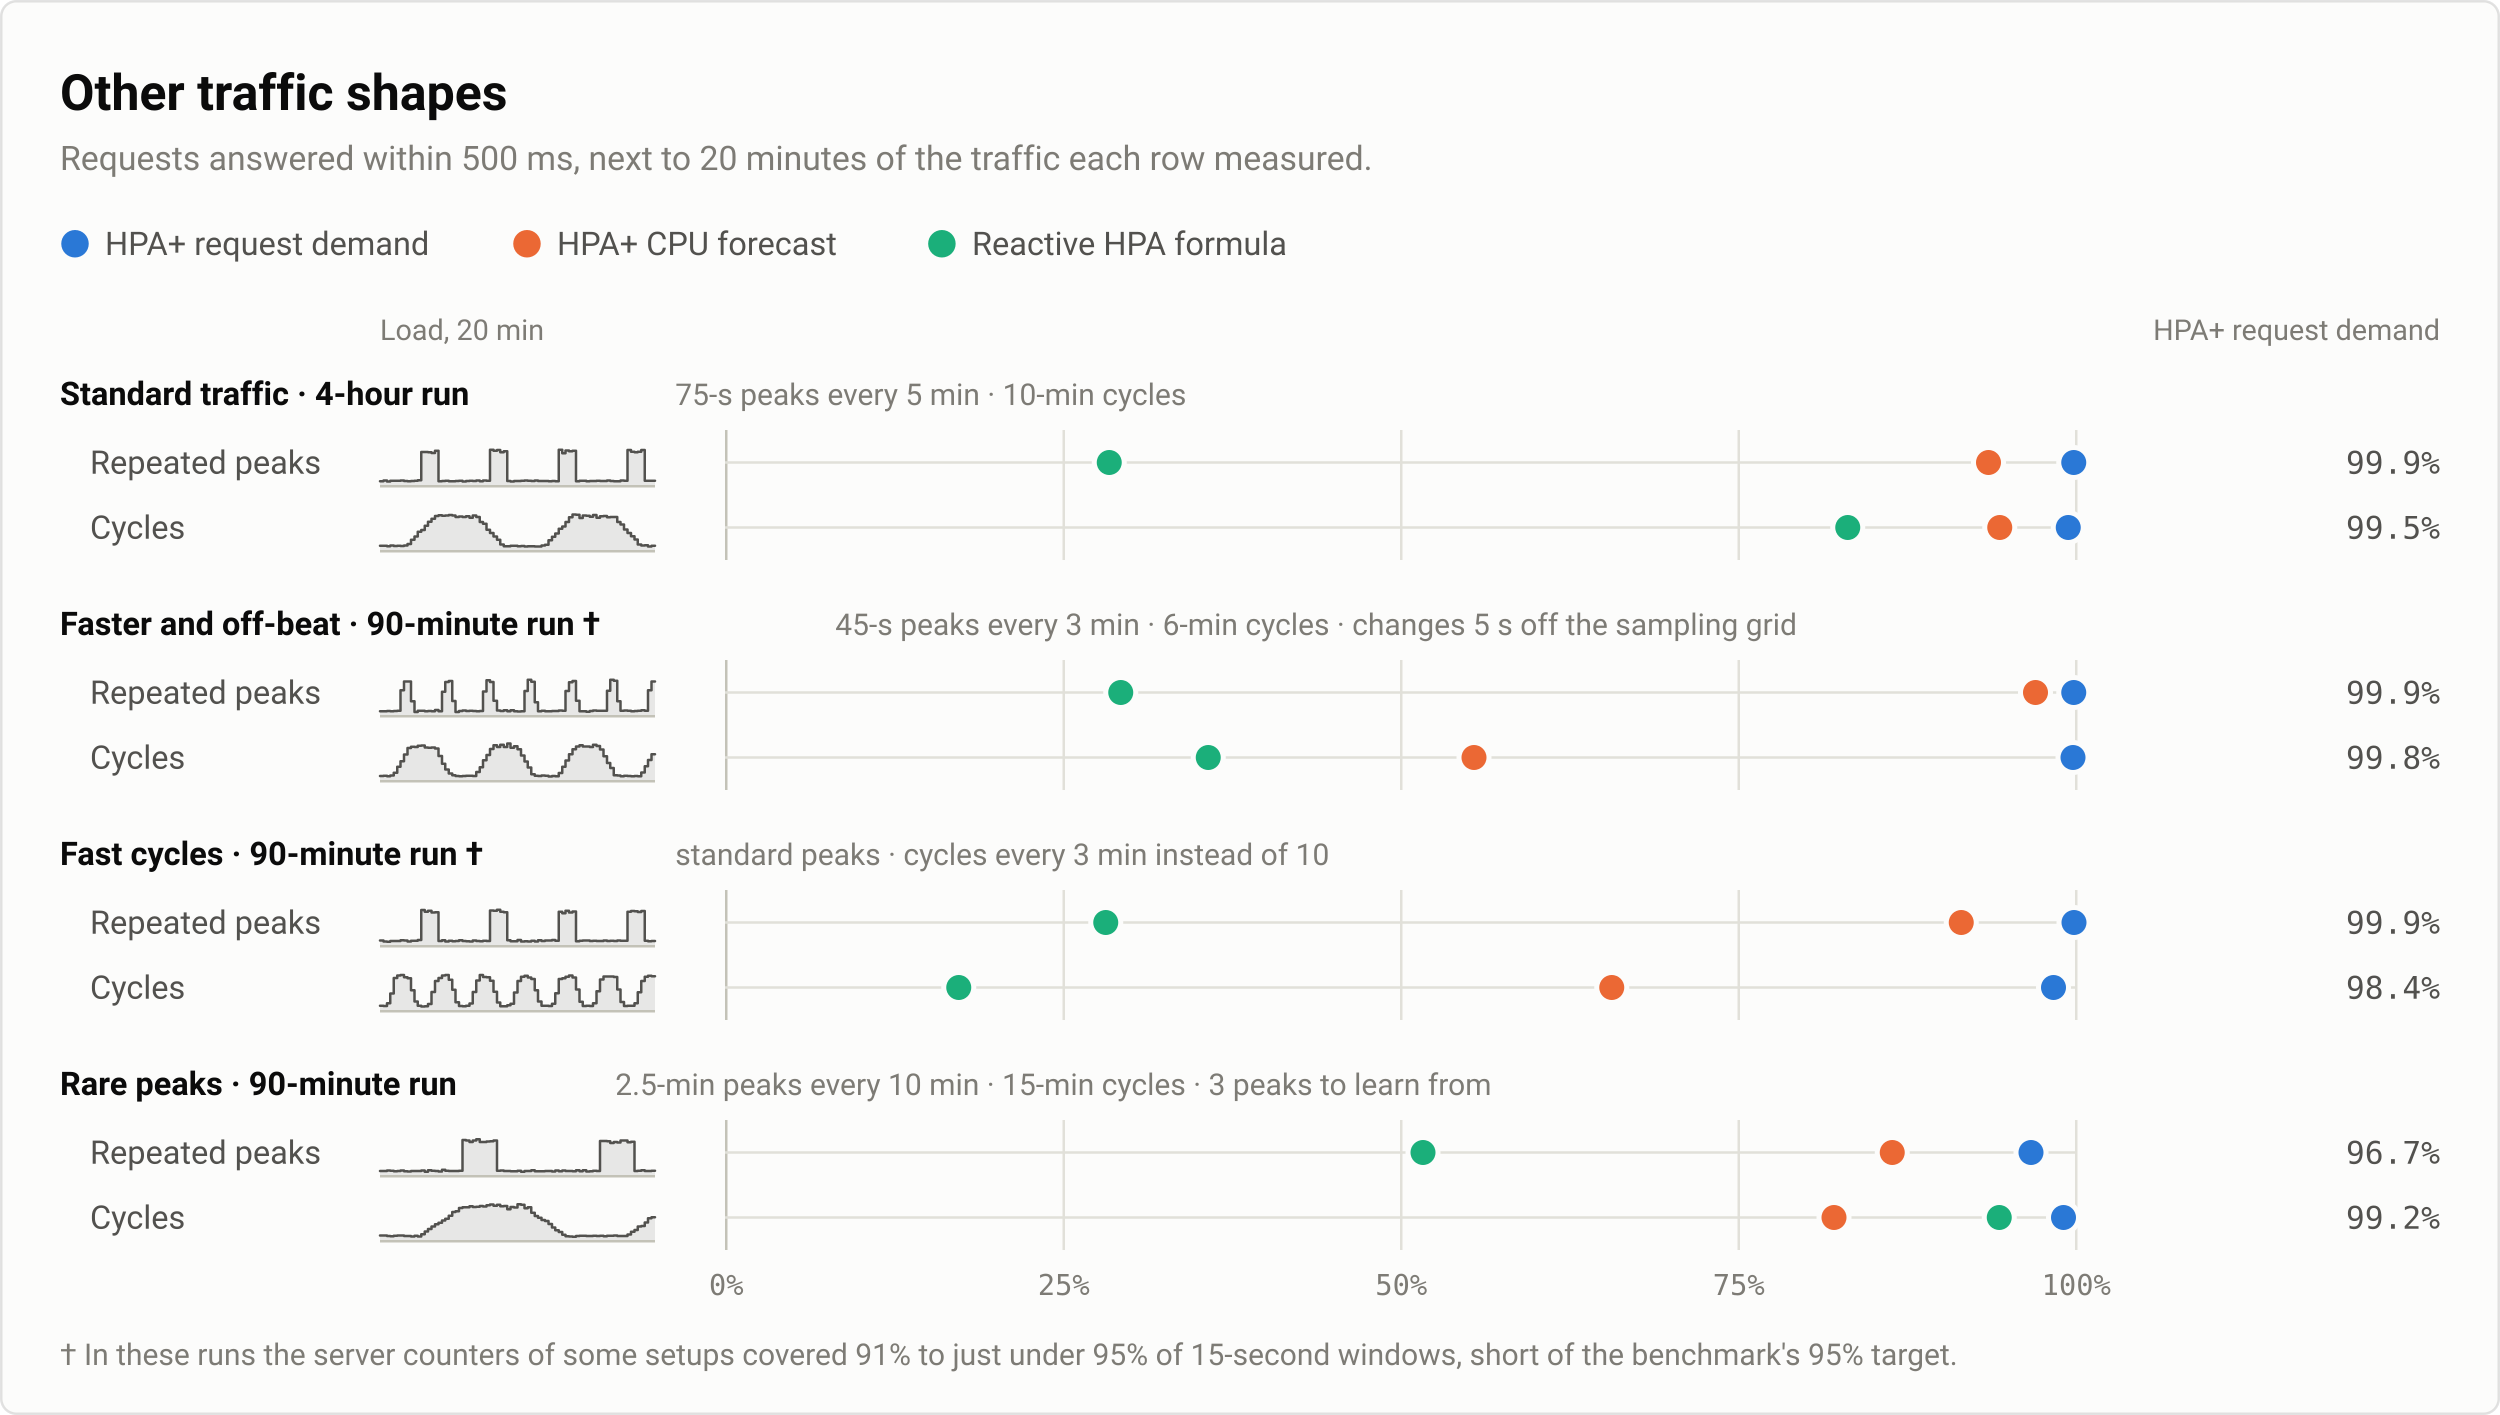
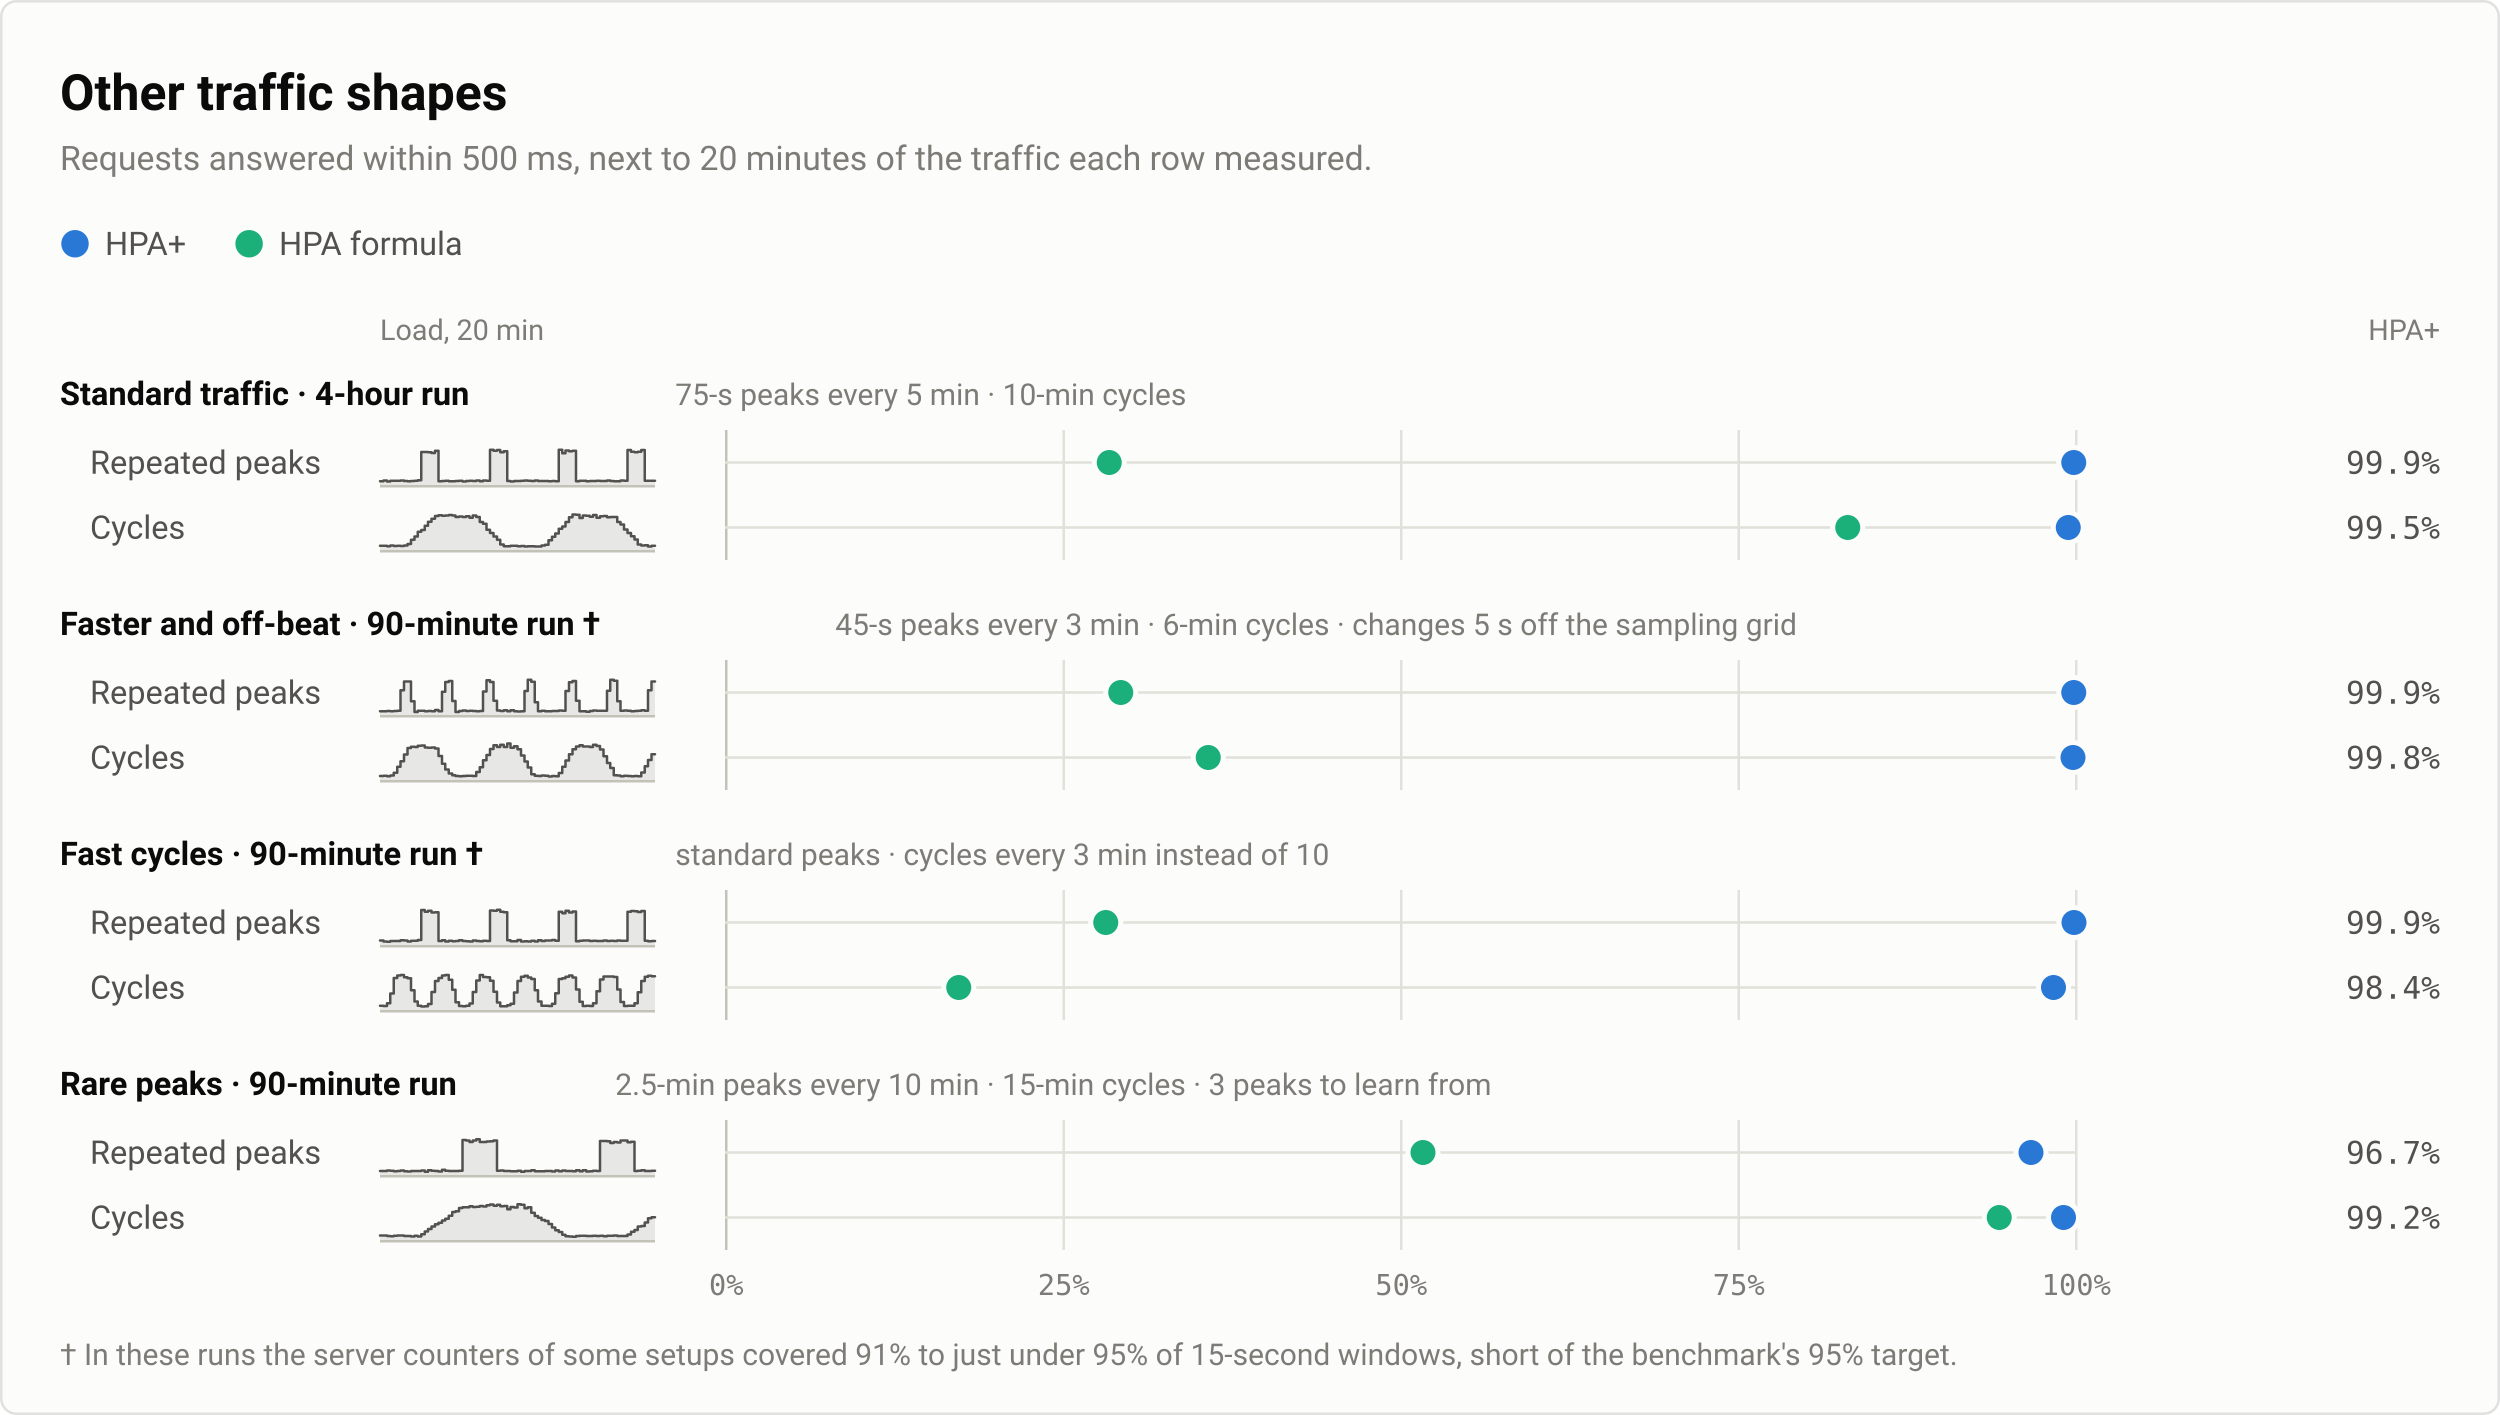
<svg xmlns="http://www.w3.org/2000/svg" width="1000" height="566" viewBox="0 0 1000 566" role="img" aria-labelledby="title desc">
  <style>text{font-family:"IBM Plex Sans",system-ui,-apple-system,"Segoe UI",Roboto,Helvetica,Arial,sans-serif}.display{font-family:"IBM Plex Sans Condensed","Arial Narrow",system-ui,-apple-system,"Segoe UI",Roboto,Helvetica,Arial,sans-serif;font-weight:600}.mono{font-family:"IBM Plex Mono",ui-monospace,"SF Mono",Menlo,Consolas,"DejaVu Sans Mono","Liberation Mono",monospace;font-variant-numeric:tabular-nums}.line{fill:none;stroke-linejoin:round;stroke-linecap:round}.hair{fill:none;stroke-width:1}.plane{fill:#f4f4f1}.card{fill:#fcfcfb;stroke:rgba(11,11,11,0.12)}.grid{stroke:#e1e0d9}.axis{stroke:#c3c2b7}.band{fill:rgba(42,120,214,0.07)}.ink{fill:#0b0b0b}.ink2{fill:#52514e}.muted{fill:#7d7b75}.l-cand{stroke:#2a78d6}.l-cpu{stroke:#eb6834}.l-react{stroke:#1baf7a}.l-load{stroke:#52514e}.f-load{fill:rgba(82,81,78,0.12)}.f-heavy{fill:rgba(82,81,78,0.36)}.f-seg{fill:#e1e0d9}.f-jump{fill:rgba(42,120,214,0.20)}.f-wcand{fill:rgba(42,120,214,0.30)}.f-wcpu{fill:rgba(235,104,52,0.30)}.f-wreact{fill:rgba(27,175,122,0.32)}.l-req{stroke:#0b0b0b}.f-cand{fill:#2a78d6}.f-cpu{fill:#eb6834}.f-react{fill:#1baf7a}.ring{stroke:#fcfcfb}.marker{stroke:#52514e}@media (prefers-color-scheme:dark){.plane{fill:#0f0f0e}.card{fill:#1a1a19;stroke:rgba(255,255,255,0.12)}.grid{stroke:#2c2c2a}.axis{stroke:#44443f}.band{fill:rgba(57,135,229,0.10)}.ink{fill:#f0efec}.ink2{fill:#c3c2b7}.muted{fill:#94928b}.l-cand{stroke:#3987e5}.l-cpu{stroke:#d95926}.l-react{stroke:#199e70}.l-load{stroke:#c3c2b7}.f-load{fill:rgba(195,194,183,0.12)}.f-heavy{fill:rgba(195,194,183,0.34)}.f-seg{fill:#2c2c2a}.f-jump{fill:rgba(57,135,229,0.28)}.f-wcand{fill:rgba(57,135,229,0.36)}.f-wcpu{fill:rgba(217,89,38,0.36)}.f-wreact{fill:rgba(25,158,112,0.40)}.l-req{stroke:#f0efec}.f-cand{fill:#3987e5}.f-cpu{fill:#d95926}.f-react{fill:#199e70}.ring{stroke:#1a1a19}.marker{stroke:#c3c2b7}}</style>
  <rect x="0.5" y="0.5" width="999" height="565" rx="6" class="card" />
  <text x="24.0" y="44.0" class="ink display" font-size="20">Other traffic shapes</text>
  <text x="24.0" y="68.0" class="muted" font-size="13.5">Requests answered within 500 ms, next to 20 minutes of the traffic each row measured.</text>
  <circle cx="30" cy="97.5" r="5.5" class="f-cand" />
-   <text x="42.0" y="102.0" class="ink2" font-size="13">HPA+ request demand</text>
-   <circle cx="210.79" cy="97.5" r="5.5" class="f-cpu" />
-   <text x="222.8" y="102.0" class="ink2" font-size="13">HPA+ CPU forecast</text>
-   <circle cx="376.76" cy="97.5" r="5.5" class="f-react" />
-   <text x="388.8" y="102.0" class="ink2" font-size="13">Reactive HPA formula</text>
+   <text x="42.0" y="102.0" class="ink2" font-size="13">HPA+</text>
+   <circle cx="99.64" cy="97.5" r="5.5" class="f-react" />
+   <text x="111.6" y="102.0" class="ink2" font-size="13">HPA formula</text>
  <text x="152.0" y="136.0" class="muted" font-size="11.5">Load, 20 min</text>
-   <text x="976.0" y="136.0" class="muted" font-size="11.5" text-anchor="end">HPA+ request demand</text>
+   <text x="976.0" y="136.0" class="muted" font-size="11.5" text-anchor="end">HPA+</text>
  <text x="24.0" y="162.0" class="ink" font-size="13" font-weight="600">Standard traffic · 4-hour run</text>
  <text x="270.1" y="162.0" class="muted" font-size="12">75-s peaks every 5 min · 10-min cycles</text>
  <line x1="290.5" y1="172" x2="290.5" y2="224" class="hair axis" />
  <line x1="425.5" y1="172" x2="425.5" y2="224" class="hair grid" />
  <line x1="560.5" y1="172" x2="560.5" y2="224" class="hair grid" />
  <line x1="695.5" y1="172" x2="695.5" y2="224" class="hair grid" />
  <line x1="830.5" y1="172" x2="830.5" y2="224" class="hair grid" />
  <text x="36.0" y="189.5" class="ink2" font-size="13">Repeated peaks</text>
  <line x1="152" y1="194.5" x2="262" y2="194.5" class="hair axis" />
  <path d="M152.0,194.0L152.0,192.5H153.4V192.2H154.8V192.6H156.1V192.3H157.5V192.3H158.9V192.3H160.2V192.2H161.6V192.4H163.0V192.5H164.4V192.4H165.8V192.3H167.1V192.1H168.5V180.8H169.9V180.8H171.2V180.9H172.6V181.2H174.0V180.3H175.4V192.5H176.8V192.4H178.1V192.3H179.5V192.5H180.9V192.5H182.2V192.4H183.6V192.3H185.0V192.6H186.4V192.4H187.8V192.3H189.1V192.4H190.5V192.2H191.9V192.5H193.2V192.2H194.6V192.3H196.0V179.9H197.4V180.3H198.8V180.0H200.1V180.9H201.5V180.5H202.9V192.4H204.2V192.6H205.6V192.4H207.0V192.4H208.4V192.3H209.8V192.2H211.1V192.3H212.5V192.4H213.9V192.2H215.2V192.4H216.6V192.4H218.0V192.4H219.4V192.5H220.8V192.4H222.1V192.5H223.5V179.9H224.9V181.3H226.2V180.2H227.6V180.5H229.0V180.3H230.4V192.5H231.8V192.3H233.1V192.3H234.5V192.5H235.9V192.4H237.2V192.4H238.6V192.3H240.0V192.4H241.4V192.4H242.8V192.2H244.1V192.4H245.5V192.5H246.9V192.5H248.2V192.2H249.6V192.3H251.0V180.0H252.4V180.7H253.8V180.9H255.1V180.7H256.5V180.0H257.9V192.3H259.2V192.3H260.6V192.3H262.0V194.0Z" class="f-load" />
  <path d="M152.0,192.5H153.4V192.2H154.8V192.6H156.1V192.3H157.5V192.3H158.9V192.3H160.2V192.2H161.6V192.4H163.0V192.5H164.4V192.4H165.8V192.3H167.1V192.1H168.5V180.8H169.9V180.8H171.2V180.9H172.6V181.2H174.0V180.3H175.4V192.5H176.8V192.4H178.1V192.3H179.5V192.5H180.9V192.5H182.2V192.4H183.6V192.3H185.0V192.6H186.4V192.4H187.8V192.3H189.1V192.4H190.5V192.2H191.9V192.5H193.2V192.2H194.6V192.3H196.0V179.9H197.4V180.3H198.8V180.0H200.1V180.9H201.5V180.5H202.9V192.4H204.2V192.6H205.6V192.4H207.0V192.4H208.4V192.3H209.8V192.2H211.1V192.3H212.5V192.4H213.9V192.2H215.2V192.4H216.6V192.4H218.0V192.4H219.4V192.5H220.8V192.4H222.1V192.5H223.5V179.9H224.9V181.3H226.2V180.2H227.6V180.5H229.0V180.3H230.4V192.5H231.8V192.3H233.1V192.3H234.5V192.5H235.9V192.4H237.2V192.4H238.6V192.3H240.0V192.4H241.4V192.4H242.8V192.2H244.1V192.4H245.5V192.5H246.9V192.5H248.2V192.2H249.6V192.3H251.0V180.0H252.4V180.7H253.8V180.9H255.1V180.7H256.5V180.0H257.9V192.3H259.2V192.3H260.6V192.3H262.0" class="line l-load" stroke-width="1" />
  <text x="976.0" y="189.5" class="ink2 mono" font-size="12.5" text-anchor="end">99.9%</text>
  <text x="36.0" y="215.5" class="ink2" font-size="13">Cycles</text>
  <line x1="152" y1="220.5" x2="262" y2="220.5" class="hair axis" />
  <path d="M152.0,220.0L152.0,218.3H153.4V218.3H154.8V218.5H156.1V218.2H157.5V218.4H158.9V218.3H160.2V218.4H161.6V218.2H163.0V217.6H164.4V215.9H165.8V214.6H167.1V212.7H168.5V212.0H169.9V210.3H171.2V208.7H172.6V207.5H174.0V206.4H175.4V206.1H176.8V206.3H178.1V206.2H179.5V206.0H180.9V206.2H182.2V206.8H183.6V206.6H185.0V206.8H186.4V206.5H187.8V207.1H189.1V206.2H190.5V206.8H191.9V208.8H193.2V209.5H194.6V211.9H196.0V213.2H197.4V214.6H198.8V215.9H200.1V217.8H201.5V218.5H202.9V218.5H204.2V218.3H205.6V218.3H207.0V218.5H208.4V218.4H209.8V218.6H211.1V218.5H212.5V218.5H213.9V218.6H215.2V218.6H216.6V218.2H218.0V217.9H219.4V216.1H220.8V214.7H222.1V213.4H223.5V211.5H224.9V210.6H226.2V208.8H227.6V206.9H229.0V205.8H230.4V205.9H231.8V207.2H233.1V206.2H234.5V206.3H235.9V206.7H237.2V206.0H238.6V207.1H240.0V206.5H241.4V206.4H242.8V206.9H244.1V206.8H245.5V206.8H246.9V208.8H248.2V209.8H249.6V211.8H251.0V213.2H252.4V214.5H253.8V215.8H255.1V217.8H256.5V218.2H257.9V218.1H259.2V218.6H260.6V218.3H262.0V220.0Z" class="f-load" />
  <path d="M152.0,218.3H153.4V218.3H154.8V218.5H156.1V218.2H157.5V218.4H158.9V218.3H160.2V218.4H161.6V218.2H163.0V217.6H164.4V215.9H165.8V214.6H167.1V212.7H168.5V212.0H169.9V210.3H171.2V208.7H172.6V207.5H174.0V206.4H175.4V206.1H176.8V206.3H178.1V206.2H179.5V206.0H180.9V206.2H182.2V206.8H183.6V206.6H185.0V206.8H186.4V206.5H187.8V207.1H189.1V206.2H190.5V206.8H191.9V208.8H193.2V209.5H194.6V211.9H196.0V213.2H197.4V214.6H198.8V215.9H200.1V217.8H201.5V218.5H202.9V218.5H204.2V218.3H205.6V218.3H207.0V218.5H208.4V218.4H209.8V218.6H211.1V218.5H212.5V218.5H213.9V218.6H215.2V218.6H216.6V218.2H218.0V217.9H219.4V216.1H220.8V214.7H222.1V213.4H223.5V211.5H224.9V210.6H226.2V208.8H227.6V206.9H229.0V205.8H230.4V205.9H231.8V207.2H233.1V206.2H234.5V206.3H235.9V206.7H237.2V206.0H238.6V207.1H240.0V206.5H241.4V206.4H242.8V206.9H244.1V206.8H245.5V206.8H246.9V208.8H248.2V209.8H249.6V211.8H251.0V213.2H252.4V214.5H253.8V215.8H255.1V217.8H256.5V218.2H257.9V218.1H259.2V218.6H260.6V218.3H262.0" class="line l-load" stroke-width="1" />
  <text x="976.0" y="215.5" class="ink2 mono" font-size="12.5" text-anchor="end">99.5%</text>
  <text x="24.0" y="254.0" class="ink" font-size="13" font-weight="600">Faster and off-beat · 90-minute run †</text>
  <text x="334.1" y="254.0" class="muted" font-size="12">45-s peaks every 3 min · 6-min cycles · changes 5 s off the sampling grid</text>
  <line x1="290.5" y1="264" x2="290.5" y2="316" class="hair axis" />
  <line x1="425.5" y1="264" x2="425.5" y2="316" class="hair grid" />
  <line x1="560.5" y1="264" x2="560.5" y2="316" class="hair grid" />
  <line x1="695.5" y1="264" x2="695.5" y2="316" class="hair grid" />
  <line x1="830.5" y1="264" x2="830.5" y2="316" class="hair grid" />
  <text x="36.0" y="281.5" class="ink2" font-size="13">Repeated peaks</text>
  <line x1="152" y1="286.5" x2="262" y2="286.5" class="hair axis" />
  <path d="M152.0,286.0L152.0,284.5H153.4V284.5H154.8V284.4H156.1V284.5H157.5V284.4H158.9V284.3H160.2V276.1H161.6V272.6H163.0V272.6H164.4V280.5H165.8V284.8H167.1V284.3H168.5V284.3H169.9V284.5H171.2V284.4H172.6V284.5H174.0V284.0H175.4V284.5H176.8V276.7H178.1V272.8H179.5V272.4H180.9V280.4H182.2V284.8H183.6V284.4H185.0V284.2H186.4V284.4H187.8V284.3H189.1V284.4H190.5V284.5H191.9V284.4H193.2V276.6H194.6V272.1H196.0V272.8H197.4V280.3H198.8V284.2H200.1V284.4H201.5V284.1H202.9V284.5H204.2V284.1H205.6V284.5H207.0V284.6H208.4V284.5H209.8V276.4H211.1V271.9H212.5V272.7H213.9V280.9H215.2V284.5H216.6V284.3H218.0V284.5H219.4V284.5H220.8V284.4H222.1V284.4H223.5V284.2H224.9V284.3H226.2V276.4H227.6V272.9H229.0V272.4H230.4V280.3H231.8V284.5H233.1V284.5H234.5V284.7H235.9V284.4H237.2V284.2H238.6V284.3H240.0V284.3H241.4V284.3H242.8V276.3H244.1V271.9H245.5V272.3H246.9V280.5H248.2V284.3H249.6V284.2H251.0V284.3H252.4V284.5H253.8V284.4H255.1V284.3H256.5V284.1H257.9V284.3H259.2V276.1H260.6V272.6H262.0V286.0Z" class="f-load" />
  <path d="M152.0,284.5H153.4V284.5H154.8V284.4H156.1V284.5H157.5V284.4H158.9V284.3H160.2V276.1H161.6V272.6H163.0V272.6H164.4V280.5H165.8V284.8H167.1V284.3H168.5V284.3H169.9V284.5H171.2V284.4H172.6V284.5H174.0V284.0H175.4V284.5H176.8V276.7H178.1V272.8H179.5V272.4H180.9V280.4H182.2V284.8H183.6V284.4H185.0V284.2H186.4V284.4H187.8V284.3H189.1V284.4H190.5V284.5H191.9V284.4H193.2V276.6H194.6V272.1H196.0V272.8H197.4V280.3H198.8V284.2H200.1V284.4H201.5V284.1H202.9V284.5H204.2V284.1H205.6V284.5H207.0V284.6H208.4V284.5H209.8V276.4H211.1V271.9H212.5V272.7H213.9V280.9H215.2V284.5H216.6V284.3H218.0V284.5H219.4V284.5H220.8V284.4H222.1V284.4H223.5V284.2H224.9V284.3H226.2V276.4H227.6V272.9H229.0V272.4H230.4V280.3H231.8V284.5H233.1V284.5H234.5V284.7H235.9V284.4H237.2V284.2H238.6V284.3H240.0V284.3H241.4V284.3H242.8V276.3H244.1V271.9H245.5V272.3H246.9V280.5H248.2V284.3H249.6V284.2H251.0V284.3H252.4V284.5H253.8V284.4H255.1V284.3H256.5V284.1H257.9V284.3H259.2V276.1H260.6V272.6H262.0" class="line l-load" stroke-width="1" />
  <text x="976.0" y="281.5" class="ink2 mono" font-size="12.5" text-anchor="end">99.9%</text>
  <text x="36.0" y="307.5" class="ink2" font-size="13">Cycles</text>
  <line x1="152" y1="312.5" x2="262" y2="312.5" class="hair axis" />
  <path d="M152.0,312.0L152.0,310.4H153.4V310.3H154.8V310.5H156.1V310.2H157.5V309.1H158.9V306.7H160.2V304.5H161.6V301.8H163.0V299.2H164.4V298.7H165.8V298.8H167.1V298.3H168.5V298.2H169.9V299.0H171.2V299.1H172.6V299.0H174.0V299.4H175.4V302.4H176.8V305.5H178.1V307.8H179.5V309.4H180.9V310.1H182.2V310.4H183.6V310.5H185.0V310.4H186.4V310.3H187.8V310.3H189.1V310.4H190.5V308.8H191.9V306.9H193.2V304.1H194.6V302.0H196.0V299.6H197.4V298.1H198.8V298.8H200.1V297.9H201.5V298.8H202.9V297.4H204.2V299.1H205.6V298.5H207.0V299.7H208.4V302.2H209.8V304.6H211.1V307.0H212.5V309.7H213.9V310.3H215.2V310.4H216.6V310.2H218.0V310.3H219.4V310.6H220.8V310.4H222.1V310.5H223.5V309.2H224.9V306.7H226.2V304.2H227.6V301.7H229.0V299.7H230.4V298.6H231.8V298.1H233.1V298.6H234.5V298.6H235.9V298.8H237.2V297.9H238.6V298.4H240.0V299.8H241.4V302.5H242.8V305.2H244.1V307.2H245.5V310.1H246.9V310.2H248.2V310.5H249.6V310.3H251.0V310.4H252.4V310.5H253.8V310.4H255.1V310.5H256.5V309.0H257.9V306.5H259.2V304.0H260.6V301.7H262.0V312.0Z" class="f-load" />
  <path d="M152.0,310.4H153.4V310.3H154.8V310.5H156.1V310.2H157.5V309.1H158.9V306.7H160.2V304.5H161.6V301.8H163.0V299.2H164.4V298.7H165.8V298.8H167.1V298.3H168.5V298.2H169.9V299.0H171.2V299.1H172.6V299.0H174.0V299.4H175.4V302.4H176.8V305.5H178.1V307.8H179.5V309.4H180.9V310.1H182.2V310.4H183.6V310.5H185.0V310.4H186.4V310.3H187.8V310.3H189.1V310.4H190.5V308.8H191.9V306.9H193.2V304.1H194.6V302.0H196.0V299.6H197.4V298.1H198.8V298.8H200.1V297.9H201.5V298.8H202.9V297.4H204.2V299.1H205.6V298.5H207.0V299.7H208.4V302.2H209.8V304.6H211.1V307.0H212.5V309.7H213.9V310.3H215.2V310.4H216.6V310.2H218.0V310.3H219.4V310.6H220.8V310.4H222.1V310.5H223.5V309.2H224.9V306.7H226.2V304.2H227.6V301.7H229.0V299.7H230.4V298.6H231.8V298.1H233.1V298.6H234.5V298.6H235.9V298.8H237.2V297.9H238.6V298.4H240.0V299.8H241.4V302.5H242.8V305.2H244.1V307.2H245.5V310.1H246.9V310.2H248.2V310.5H249.6V310.3H251.0V310.4H252.4V310.5H253.8V310.4H255.1V310.5H256.5V309.0H257.9V306.5H259.2V304.0H260.6V301.7H262.0" class="line l-load" stroke-width="1" />
  <text x="976.0" y="307.5" class="ink2 mono" font-size="12.5" text-anchor="end">99.8%</text>
  <text x="24.0" y="346.0" class="ink" font-size="13" font-weight="600">Fast cycles · 90-minute run †</text>
  <text x="270.1" y="346.0" class="muted" font-size="12">standard peaks · cycles every 3 min instead of 10</text>
  <line x1="290.5" y1="356" x2="290.5" y2="408" class="hair axis" />
  <line x1="425.5" y1="356" x2="425.5" y2="408" class="hair grid" />
  <line x1="560.5" y1="356" x2="560.5" y2="408" class="hair grid" />
  <line x1="695.5" y1="356" x2="695.5" y2="408" class="hair grid" />
  <line x1="830.5" y1="356" x2="830.5" y2="408" class="hair grid" />
  <text x="36.0" y="373.5" class="ink2" font-size="13">Repeated peaks</text>
  <line x1="152" y1="378.5" x2="262" y2="378.5" class="hair axis" />
  <path d="M152.0,378.0L152.0,376.2H153.4V376.6H154.8V376.7H156.1V376.4H157.5V376.4H158.9V376.4H160.2V376.1H161.6V376.2H163.0V376.6H164.4V376.3H165.8V376.3H167.1V376.0H168.5V364.0H169.9V364.7H171.2V364.3H172.6V365.0H174.0V364.9H175.4V376.4H176.8V376.1H178.1V376.6H179.5V376.3H180.9V376.5H182.2V376.4H183.6V376.1H185.0V376.4H186.4V376.5H187.8V376.6H189.1V376.2H190.5V376.4H191.9V376.5H193.2V376.3H194.6V376.4H196.0V364.2H197.4V364.3H198.8V363.9H200.1V364.7H201.5V364.9H202.9V376.1H204.2V376.5H205.6V376.5H207.0V376.0H208.4V376.6H209.8V376.5H211.1V376.6H212.5V376.3H213.9V376.6H215.2V376.1H216.6V376.4H218.0V376.2H219.4V376.2H220.8V376.0H222.1V376.3H223.5V364.7H224.9V365.3H226.2V364.3H227.6V365.0H229.0V364.6H230.4V376.5H231.8V376.3H233.1V376.2H234.5V376.2H235.9V376.4H237.2V376.3H238.6V376.4H240.0V376.4H241.4V376.2H242.8V376.4H244.1V376.3H245.5V376.4H246.9V376.2H248.2V376.3H249.6V376.3H251.0V364.7H252.4V364.4H253.8V364.5H255.1V364.8H256.5V364.4H257.9V376.3H259.2V376.5H260.6V376.4H262.0V378.0Z" class="f-load" />
  <path d="M152.0,376.2H153.4V376.6H154.8V376.7H156.1V376.4H157.5V376.4H158.9V376.4H160.2V376.1H161.6V376.2H163.0V376.6H164.4V376.3H165.8V376.3H167.1V376.0H168.5V364.0H169.9V364.7H171.2V364.3H172.6V365.0H174.0V364.9H175.4V376.4H176.8V376.1H178.1V376.6H179.5V376.3H180.9V376.5H182.2V376.4H183.6V376.1H185.0V376.4H186.4V376.5H187.8V376.6H189.1V376.2H190.5V376.4H191.9V376.5H193.2V376.3H194.6V376.4H196.0V364.2H197.4V364.3H198.8V363.9H200.1V364.7H201.5V364.9H202.9V376.1H204.2V376.5H205.6V376.5H207.0V376.0H208.4V376.6H209.8V376.5H211.1V376.6H212.5V376.3H213.9V376.6H215.2V376.1H216.6V376.4H218.0V376.2H219.4V376.2H220.8V376.0H222.1V376.3H223.5V364.7H224.9V365.3H226.2V364.3H227.6V365.0H229.0V364.6H230.4V376.5H231.8V376.3H233.1V376.2H234.5V376.2H235.9V376.4H237.2V376.3H238.6V376.4H240.0V376.4H241.4V376.2H242.8V376.4H244.1V376.3H245.5V376.4H246.9V376.2H248.2V376.3H249.6V376.3H251.0V364.7H252.4V364.4H253.8V364.5H255.1V364.8H256.5V364.4H257.9V376.3H259.2V376.5H260.6V376.4H262.0" class="line l-load" stroke-width="1" />
  <text x="976.0" y="373.5" class="ink2 mono" font-size="12.5" text-anchor="end">99.9%</text>
  <text x="36.0" y="399.5" class="ink2" font-size="13">Cycles</text>
  <line x1="152" y1="404.5" x2="262" y2="404.5" class="hair axis" />
  <path d="M152.0,404.0L152.0,402.3H153.4V402.4H154.8V401.3H156.1V397.4H157.5V391.2H158.9V390.2H160.2V390.0H161.6V390.9H163.0V391.3H164.4V396.1H165.8V400.6H167.1V402.3H168.5V402.6H169.9V402.5H171.2V401.6H172.6V396.8H174.0V392.4H175.4V391.2H176.8V390.2H178.1V390.0H179.5V391.9H180.9V395.9H182.2V400.9H183.6V402.4H185.0V402.5H186.4V402.3H187.8V401.4H189.1V396.8H190.5V392.2H191.9V390.0H193.2V390.8H194.6V390.9H196.0V392.3H197.4V396.7H198.8V401.0H200.1V402.5H201.5V402.5H202.9V402.1H204.2V401.5H205.6V397.0H207.0V392.4H208.4V390.7H209.8V390.3H211.1V391.0H212.5V391.6H213.9V396.1H215.2V400.6H216.6V402.3H218.0V402.3H219.4V402.4H220.8V401.5H222.1V397.3H223.5V391.6H224.9V391.3H226.2V390.7H227.6V390.2H229.0V391.0H230.4V395.8H231.8V400.7H233.1V402.4H234.5V402.3H235.9V402.4H237.2V401.3H238.6V396.5H240.0V391.8H241.4V390.6H242.8V390.6H244.1V390.6H245.5V390.8H246.9V395.8H248.2V400.8H249.6V402.4H251.0V402.3H252.4V402.3H253.8V401.3H255.1V396.9H256.5V392.4H257.9V390.7H259.2V390.3H260.6V390.5H262.0V404.0Z" class="f-load" />
  <path d="M152.0,402.3H153.4V402.4H154.8V401.3H156.1V397.4H157.5V391.2H158.9V390.2H160.2V390.0H161.6V390.9H163.0V391.3H164.4V396.1H165.8V400.6H167.1V402.3H168.5V402.6H169.9V402.5H171.2V401.6H172.6V396.8H174.0V392.4H175.4V391.2H176.8V390.2H178.1V390.0H179.5V391.9H180.9V395.9H182.2V400.9H183.6V402.4H185.0V402.5H186.4V402.3H187.8V401.4H189.1V396.8H190.5V392.2H191.9V390.0H193.2V390.8H194.6V390.9H196.0V392.3H197.4V396.7H198.8V401.0H200.1V402.5H201.5V402.5H202.9V402.1H204.2V401.5H205.6V397.0H207.0V392.4H208.4V390.7H209.8V390.3H211.1V391.0H212.5V391.6H213.9V396.1H215.2V400.6H216.6V402.3H218.0V402.3H219.4V402.4H220.8V401.5H222.1V397.3H223.5V391.6H224.9V391.3H226.2V390.7H227.6V390.2H229.0V391.0H230.4V395.8H231.8V400.7H233.1V402.4H234.5V402.3H235.9V402.4H237.2V401.3H238.6V396.5H240.0V391.8H241.4V390.6H242.8V390.6H244.1V390.6H245.5V390.8H246.9V395.8H248.2V400.8H249.6V402.4H251.0V402.3H252.4V402.3H253.8V401.3H255.1V396.9H256.5V392.4H257.9V390.7H259.2V390.3H260.6V390.5H262.0" class="line l-load" stroke-width="1" />
  <text x="976.0" y="399.5" class="ink2 mono" font-size="12.5" text-anchor="end">98.4%</text>
  <text x="24.0" y="438.0" class="ink" font-size="13" font-weight="600">Rare peaks · 90-minute run</text>
  <text x="246.1" y="438.0" class="muted" font-size="12">2.5-min peaks every 10 min · 15-min cycles · 3 peaks to learn from</text>
  <line x1="290.5" y1="448" x2="290.5" y2="500" class="hair axis" />
  <line x1="425.5" y1="448" x2="425.5" y2="500" class="hair grid" />
  <line x1="560.5" y1="448" x2="560.5" y2="500" class="hair grid" />
  <line x1="695.5" y1="448" x2="695.5" y2="500" class="hair grid" />
  <line x1="830.5" y1="448" x2="830.5" y2="500" class="hair grid" />
  <text x="36.0" y="465.5" class="ink2" font-size="13">Repeated peaks</text>
  <line x1="152" y1="470.5" x2="262" y2="470.5" class="hair axis" />
  <path d="M152.0,470.0L152.0,468.4H153.4V468.4H154.8V468.2H156.1V468.3H157.5V468.5H158.9V468.4H160.2V468.2H161.6V468.5H163.0V468.6H164.4V468.4H165.8V468.4H167.1V468.4H168.5V468.2H169.9V468.7H171.2V468.1H172.6V468.3H174.0V468.4H175.4V468.6H176.8V467.9H178.1V468.3H179.5V468.4H180.9V468.4H182.2V468.4H183.6V468.3H185.0V456.0H186.4V456.2H187.8V456.8H189.1V456.2H190.5V455.7H191.9V456.8H193.2V456.8H194.6V456.6H196.0V456.5H197.4V456.2H198.8V468.3H200.1V468.2H201.5V468.4H202.9V468.4H204.2V468.5H205.6V468.5H207.0V468.3H208.4V468.7H209.8V468.4H211.1V468.4H212.5V468.1H213.9V468.5H215.2V468.5H216.6V468.5H218.0V468.4H219.4V468.4H220.8V468.6H222.1V468.2H223.5V468.5H224.9V468.2H226.2V468.4H227.6V468.4H229.0V468.5H230.4V468.1H231.8V468.5H233.1V468.1H234.5V468.6H235.9V468.5H237.2V468.3H238.6V468.4H240.0V456.4H241.4V456.4H242.8V456.5H244.1V457.2H245.5V456.8H246.9V457.0H248.2V456.2H249.6V456.2H251.0V456.9H252.4V456.7H253.8V468.4H255.1V468.3H256.5V468.1H257.9V468.4H259.2V468.4H260.6V468.3H262.0V470.0Z" class="f-load" />
  <path d="M152.0,468.4H153.4V468.4H154.8V468.2H156.1V468.3H157.5V468.5H158.9V468.4H160.2V468.2H161.6V468.5H163.0V468.6H164.4V468.4H165.8V468.4H167.1V468.4H168.5V468.2H169.9V468.7H171.2V468.1H172.6V468.3H174.0V468.4H175.4V468.6H176.8V467.9H178.1V468.3H179.5V468.4H180.9V468.4H182.2V468.4H183.6V468.3H185.0V456.0H186.4V456.2H187.8V456.8H189.1V456.2H190.5V455.7H191.9V456.8H193.2V456.8H194.6V456.6H196.0V456.5H197.4V456.2H198.8V468.3H200.1V468.2H201.5V468.4H202.9V468.4H204.2V468.5H205.6V468.5H207.0V468.3H208.4V468.7H209.8V468.4H211.1V468.4H212.5V468.1H213.9V468.5H215.2V468.5H216.6V468.5H218.0V468.4H219.4V468.4H220.8V468.6H222.1V468.2H223.5V468.5H224.9V468.2H226.2V468.4H227.6V468.4H229.0V468.5H230.4V468.1H231.8V468.5H233.1V468.1H234.5V468.6H235.9V468.5H237.2V468.3H238.6V468.4H240.0V456.4H241.4V456.4H242.8V456.5H244.1V457.2H245.5V456.8H246.9V457.0H248.2V456.2H249.6V456.2H251.0V456.9H252.4V456.7H253.8V468.4H255.1V468.3H256.5V468.1H257.9V468.4H259.2V468.4H260.6V468.3H262.0" class="line l-load" stroke-width="1" />
  <text x="976.0" y="465.5" class="ink2 mono" font-size="12.5" text-anchor="end">96.7%</text>
  <text x="36.0" y="491.5" class="ink2" font-size="13">Cycles</text>
  <line x1="152" y1="496.5" x2="262" y2="496.5" class="hair axis" />
  <path d="M152.0,496.0L152.0,494.2H153.4V494.2H154.8V494.4H156.1V494.5H157.5V494.3H158.9V494.2H160.2V494.2H161.6V494.4H163.0V494.4H164.4V494.6H165.8V494.3H167.1V494.6H168.5V493.7H169.9V492.6H171.2V491.6H172.6V490.6H174.0V489.7H175.4V489.1H176.8V488.2H178.1V487.5H179.5V486.3H180.9V484.8H182.2V484.5H183.6V483.2H185.0V482.9H186.4V482.9H187.8V482.5H189.1V482.8H190.5V482.7H191.9V482.4H193.2V482.6H194.6V482.1H196.0V481.8H197.4V482.3H198.8V481.9H200.1V482.5H201.5V482.4H202.9V483.7H204.2V482.8H205.6V483.0H207.0V481.7H208.4V481.9H209.8V483.3H211.1V482.9H212.5V485.1H213.9V486.4H215.2V487.1H216.6V488.0H218.0V488.4H219.4V489.6H220.8V491.0H222.1V492.1H223.5V492.8H224.9V493.9H226.2V494.5H227.6V494.6H229.0V494.7H230.4V494.4H231.8V494.3H233.1V494.3H234.5V494.4H235.9V494.4H237.2V494.3H238.6V494.4H240.0V494.3H241.4V494.5H242.8V494.3H244.1V494.3H245.5V494.2H246.9V494.4H248.2V494.4H249.6V494.4H251.0V493.8H252.4V492.7H253.8V492.0H255.1V490.6H256.5V490.4H257.9V489.0H259.2V487.3H260.6V486.9H262.0V496.0Z" class="f-load" />
  <path d="M152.0,494.2H153.4V494.2H154.8V494.4H156.1V494.5H157.5V494.3H158.9V494.2H160.2V494.2H161.6V494.4H163.0V494.4H164.4V494.6H165.8V494.3H167.1V494.6H168.5V493.7H169.9V492.6H171.2V491.6H172.6V490.6H174.0V489.7H175.4V489.1H176.8V488.2H178.1V487.5H179.5V486.3H180.9V484.8H182.2V484.5H183.6V483.2H185.0V482.9H186.4V482.9H187.8V482.5H189.1V482.8H190.5V482.7H191.9V482.4H193.2V482.6H194.6V482.1H196.0V481.8H197.4V482.3H198.8V481.9H200.1V482.5H201.5V482.4H202.9V483.7H204.2V482.8H205.6V483.0H207.0V481.7H208.4V481.9H209.8V483.3H211.1V482.9H212.5V485.1H213.9V486.4H215.2V487.1H216.6V488.0H218.0V488.4H219.4V489.6H220.8V491.0H222.1V492.1H223.5V492.8H224.9V493.9H226.2V494.5H227.6V494.6H229.0V494.7H230.4V494.4H231.8V494.3H233.1V494.3H234.5V494.4H235.9V494.4H237.2V494.3H238.6V494.4H240.0V494.3H241.4V494.5H242.8V494.3H244.1V494.3H245.5V494.2H246.9V494.4H248.2V494.4H249.6V494.4H251.0V493.8H252.4V492.7H253.8V492.0H255.1V490.6H256.5V490.4H257.9V489.0H259.2V487.3H260.6V486.9H262.0" class="line l-load" stroke-width="1" />
  <text x="976.0" y="491.5" class="ink2 mono" font-size="12.5" text-anchor="end">99.2%</text>
  <text x="290.5" y="518.0" class="muted mono" font-size="11.5" text-anchor="middle">0%</text>
  <text x="425.5" y="518.0" class="muted mono" font-size="11.5" text-anchor="middle">25%</text>
  <text x="560.5" y="518.0" class="muted mono" font-size="11.5" text-anchor="middle">50%</text>
  <text x="695.5" y="518.0" class="muted mono" font-size="11.5" text-anchor="middle">75%</text>
  <text x="830.5" y="518.0" class="muted mono" font-size="11.5" text-anchor="middle">100%</text>
  <line x1="290.0" y1="185.0" x2="830.0" y2="185.0" class="hair grid" />
  <line x1="290.0" y1="211.0" x2="830.0" y2="211.0" class="hair grid" />
  <line x1="290.0" y1="277.0" x2="830.0" y2="277.0" class="hair grid" />
  <line x1="290.0" y1="303.0" x2="830.0" y2="303.0" class="hair grid" />
  <line x1="290.0" y1="369.0" x2="830.0" y2="369.0" class="hair grid" />
  <line x1="290.0" y1="395.0" x2="830.0" y2="395.0" class="hair grid" />
  <line x1="290.0" y1="461.0" x2="830.0" y2="461.0" class="hair grid" />
  <line x1="290.0" y1="487.0" x2="830.0" y2="487.0" class="hair grid" />
  <circle cx="443.7" cy="185.0" r="6" class="f-react ring" stroke-width="2" />
-   <circle cx="795.4" cy="185.0" r="6" class="f-cpu ring" stroke-width="2" />
  <circle cx="829.5" cy="185.0" r="6" class="f-cand ring" stroke-width="2" />
  <circle cx="739.1" cy="211.0" r="6" class="f-react ring" stroke-width="2" />
-   <circle cx="799.9" cy="211.0" r="6" class="f-cpu ring" stroke-width="2" />
  <circle cx="827.3" cy="211.0" r="6" class="f-cand ring" stroke-width="2" />
  <circle cx="448.3" cy="277.0" r="6" class="f-react ring" stroke-width="2" />
-   <circle cx="814.2" cy="277.0" r="6" class="f-cpu ring" stroke-width="2" />
  <circle cx="829.5" cy="277.0" r="6" class="f-cand ring" stroke-width="2" />
  <circle cx="483.3" cy="303.0" r="6" class="f-react ring" stroke-width="2" />
-   <circle cx="589.6" cy="303.0" r="6" class="f-cpu ring" stroke-width="2" />
  <circle cx="829.2" cy="303.0" r="6" class="f-cand ring" stroke-width="2" />
  <circle cx="442.3" cy="369.0" r="6" class="f-react ring" stroke-width="2" />
-   <circle cx="784.5" cy="369.0" r="6" class="f-cpu ring" stroke-width="2" />
  <circle cx="829.6" cy="369.0" r="6" class="f-cand ring" stroke-width="2" />
  <circle cx="383.5" cy="395.0" r="6" class="f-react ring" stroke-width="2" />
-   <circle cx="644.7" cy="395.0" r="6" class="f-cpu ring" stroke-width="2" />
  <circle cx="821.4" cy="395.0" r="6" class="f-cand ring" stroke-width="2" />
  <circle cx="569.2" cy="461.0" r="6" class="f-react ring" stroke-width="2" />
-   <circle cx="756.9" cy="461.0" r="6" class="f-cpu ring" stroke-width="2" />
  <circle cx="812.4" cy="461.0" r="6" class="f-cand ring" stroke-width="2" />
  <circle cx="799.7" cy="487.0" r="6" class="f-react ring" stroke-width="2" />
-   <circle cx="733.6" cy="487.0" r="6" class="f-cpu ring" stroke-width="2" />
  <circle cx="825.4" cy="487.0" r="6" class="f-cand ring" stroke-width="2" />
  <text x="24.0" y="546.0" class="muted" font-size="12">† In these runs the server counters of some setups covered 91% to just under 95% of 15-second windows, short of the benchmark's 95% target.</text>
</svg>
